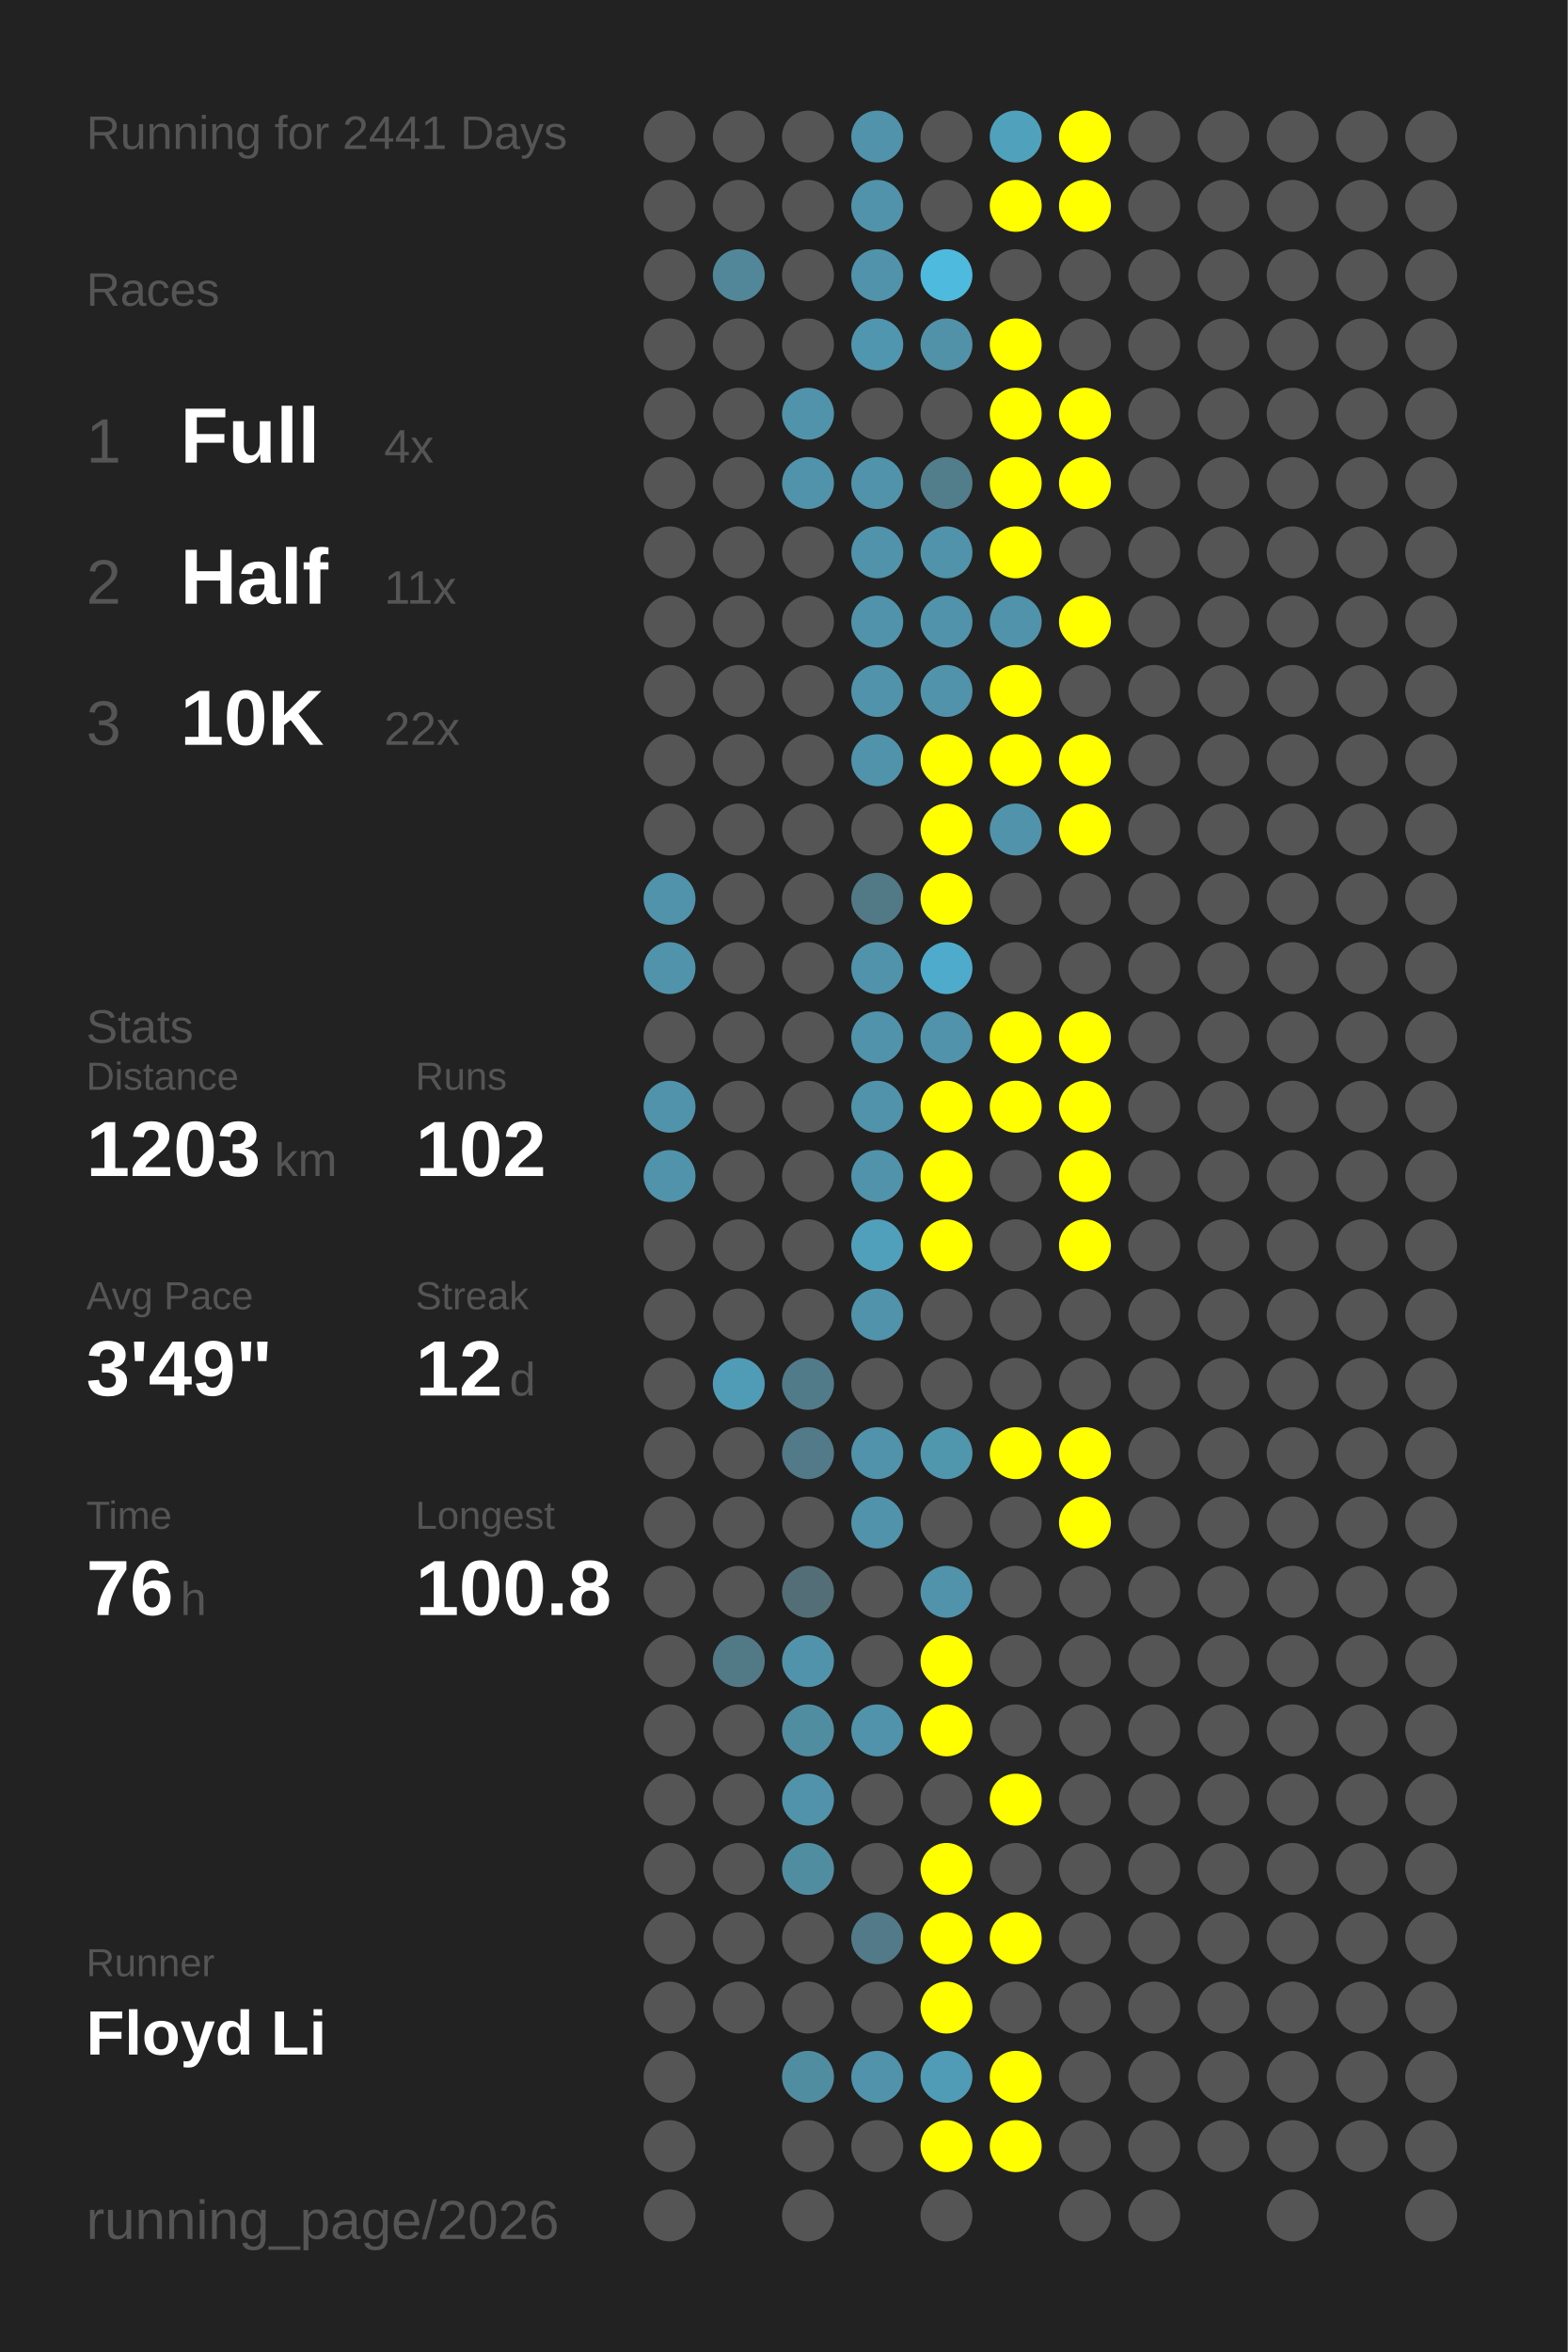
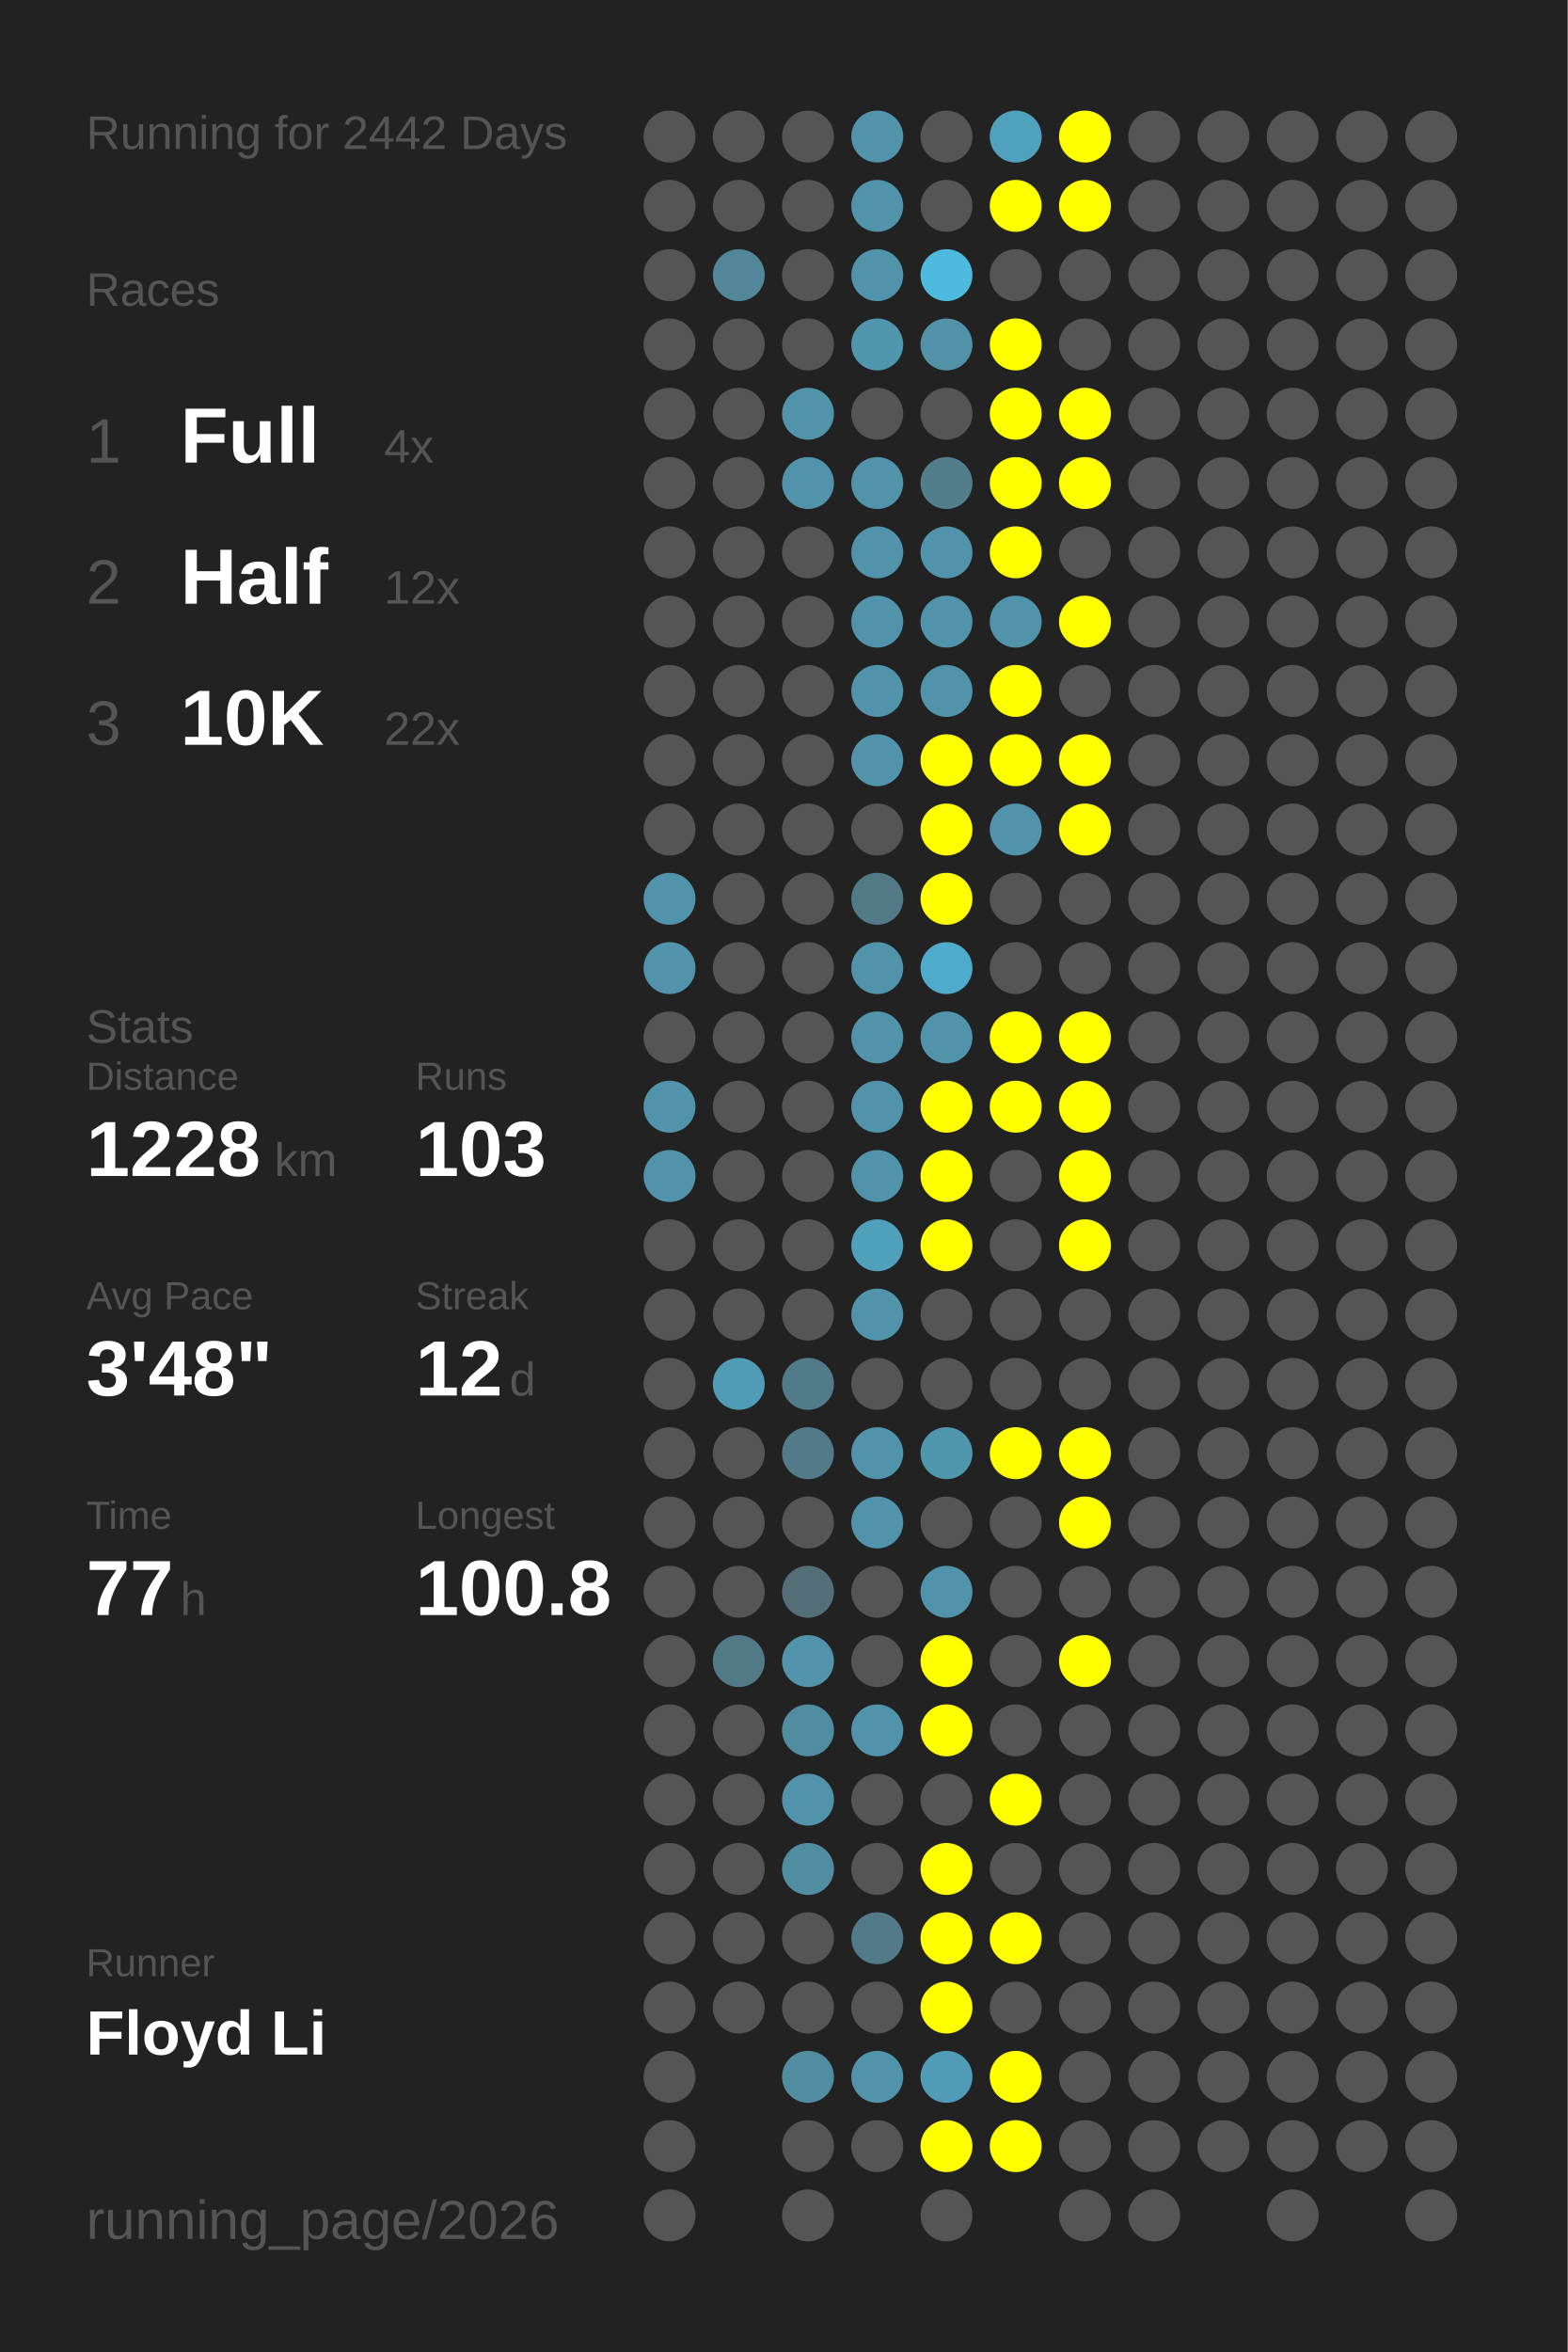
<svg xmlns="http://www.w3.org/2000/svg" baseProfile="full" height="300mm" version="1.1" viewBox="0,0,200,300" width="200mm">
  <defs />
  <rect fill="#222222" height="300" width="200" x="0" y="0" />
-   <text fill="#555555" style="font-size:6px; font-family:Arial;" x="11" y="19">Running for 2441 Days</text>
+   <text fill="#555555" style="font-size:6px; font-family:Arial;" x="11" y="19">Running for 2442 Days</text>
  <text fill="#555555" style="font-size:6px; font-family:Arial;" x="11" y="39">Races</text>
  <text fill="#555555" style="font-size:8px; font-family:Arial;" x="11" y="59">1</text>
  <text fill="#FFFFFF" style="font-size:10px; font-family:Arial; font-weight:bold;" x="23" y="59">Full</text>
  <text fill="#555555" style="font-size:6px; font-family:Arial;" x="49" y="59">4x</text>
  <text fill="#555555" style="font-size:8px; font-family:Arial;" x="11" y="77">2</text>
  <text fill="#FFFFFF" style="font-size:10px; font-family:Arial; font-weight:bold;" x="23" y="77">Half</text>
-   <text fill="#555555" style="font-size:6px; font-family:Arial;" x="49" y="77">11x</text>
+   <text fill="#555555" style="font-size:6px; font-family:Arial;" x="49" y="77">12x</text>
  <text fill="#555555" style="font-size:8px; font-family:Arial;" x="11" y="95">3</text>
  <text fill="#FFFFFF" style="font-size:10px; font-family:Arial; font-weight:bold;" x="23" y="95">10K</text>
  <text fill="#555555" style="font-size:6px; font-family:Arial;" x="49" y="95">22x</text>
  <text fill="#555555" style="font-size:6px; font-family:Arial;" x="11" y="133">Stats</text>
  <text fill="#555555" style="font-size:5px; font-family:Arial;" x="11" y="139">Distance</text>
-   <text fill="#FFFFFF" style="font-size:10px; font-family:Arial; font-weight:bold;" x="11" y="150">1203</text>
+   <text fill="#FFFFFF" style="font-size:10px; font-family:Arial; font-weight:bold;" x="11" y="150">1228</text>
  <text fill="#555555" style="font-size:6px; font-family:Arial;" x="35" y="150">km</text>
  <text fill="#555555" style="font-size:5px; font-family:Arial;" x="53" y="139">Runs</text>
-   <text fill="#FFFFFF" style="font-size:10px; font-family:Arial; font-weight:bold;" x="53" y="150">102</text>
+   <text fill="#FFFFFF" style="font-size:10px; font-family:Arial; font-weight:bold;" x="53" y="150">103</text>
  <text fill="#555555" style="font-size:5px; font-family:Arial;" x="11" y="167">Avg Pace</text>
-   <text fill="#FFFFFF" style="font-size:10px; font-family:Arial; font-weight:bold;" x="11" y="178">3'49"</text>
+   <text fill="#FFFFFF" style="font-size:10px; font-family:Arial; font-weight:bold;" x="11" y="178">3'48"</text>
  <text fill="#555555" style="font-size:5px; font-family:Arial;" x="53" y="167">Streak</text>
  <text fill="#FFFFFF" style="font-size:10px; font-family:Arial; font-weight:bold;" x="53" y="178">12</text>
  <text fill="#555555" style="font-size:6px; font-family:Arial;" x="65" y="178">d</text>
  <text fill="#555555" style="font-size:5px; font-family:Arial;" x="11" y="195">Time</text>
-   <text fill="#FFFFFF" style="font-size:10px; font-family:Arial; font-weight:bold;" x="11" y="206">76</text>
+   <text fill="#FFFFFF" style="font-size:10px; font-family:Arial; font-weight:bold;" x="11" y="206">77</text>
  <text fill="#555555" style="font-size:6px; font-family:Arial;" x="23" y="206">h</text>
  <text fill="#555555" style="font-size:5px; font-family:Arial;" x="53" y="195">Longest</text>
  <text fill="#FFFFFF" style="font-size:10px; font-family:Arial; font-weight:bold;" x="53" y="206">100.8</text>
  <text fill="#555555" style="font-size:5px; font-family:Arial;" x="11" y="252.065">Runner</text>
  <text fill="#FFFFFF" style="font-size:8px; font-family:Arial; font-weight:bold;" x="11" y="262.065">Floyd Li</text>
  <text fill="#555555" style="font-size:7px; font-family:Arial;" x="11" y="285.581">running_page/2026</text>
  <circle cx="85.417" cy="17.419" fill="#555555" r="3.312" />
  <circle cx="85.417" cy="26.258" fill="#555555" r="3.312" />
  <circle cx="85.417" cy="35.097" fill="#555555" r="3.312" />
  <circle cx="85.417" cy="43.935" fill="#555555" r="3.312" />
  <circle cx="85.417" cy="52.774" fill="#555555" r="3.312" />
  <circle cx="85.417" cy="61.613" fill="#555555" r="3.312" />
  <circle cx="85.417" cy="70.452" fill="#555555" r="3.312" />
  <circle cx="85.417" cy="79.29" fill="#555555" r="3.312" />
  <circle cx="85.417" cy="88.129" fill="#555555" r="3.312" />
  <circle cx="85.417" cy="96.968" fill="#555555" r="3.312" />
  <circle cx="85.417" cy="105.806" fill="#555555" r="3.312" />
  <circle cx="85.417" cy="114.645" fill="#5093aa" r="3.312" />
  <circle cx="85.417" cy="123.484" fill="#5093aa" r="3.312" />
  <circle cx="85.417" cy="132.323" fill="#555555" r="3.312" />
  <circle cx="85.417" cy="141.161" fill="#5093aa" r="3.312" />
  <circle cx="85.417" cy="150" fill="#5093aa" r="3.312" />
  <circle cx="85.417" cy="158.839" fill="#555555" r="3.312" />
  <circle cx="85.417" cy="167.677" fill="#555555" r="3.312" />
  <circle cx="85.417" cy="176.516" fill="#555555" r="3.312" />
  <circle cx="85.417" cy="185.355" fill="#555555" r="3.312" />
  <circle cx="85.417" cy="194.194" fill="#555555" r="3.312" />
  <circle cx="85.417" cy="203.032" fill="#555555" r="3.312" />
  <circle cx="85.417" cy="211.871" fill="#555555" r="3.312" />
  <circle cx="85.417" cy="220.71" fill="#555555" r="3.312" />
  <circle cx="85.417" cy="229.548" fill="#555555" r="3.312" />
  <circle cx="85.417" cy="238.387" fill="#555555" r="3.312" />
  <circle cx="85.417" cy="247.226" fill="#555555" r="3.312" />
  <circle cx="85.417" cy="256.065" fill="#555555" r="3.312" />
  <circle cx="85.417" cy="264.903" fill="#555555" r="3.312" />
  <circle cx="85.417" cy="273.742" fill="#555555" r="3.312" />
  <circle cx="85.417" cy="282.581" fill="#555555" r="3.312" />
  <circle cx="94.25" cy="17.419" fill="#555555" r="3.312" />
  <circle cx="94.25" cy="26.258" fill="#555555" r="3.312" />
  <circle cx="94.25" cy="35.097" fill="#518799" r="3.312" />
  <circle cx="94.25" cy="43.935" fill="#555555" r="3.312" />
  <circle cx="94.25" cy="52.774" fill="#555555" r="3.312" />
  <circle cx="94.25" cy="61.613" fill="#555555" r="3.312" />
  <circle cx="94.25" cy="70.452" fill="#555555" r="3.312" />
  <circle cx="94.25" cy="79.29" fill="#555555" r="3.312" />
  <circle cx="94.25" cy="88.129" fill="#555555" r="3.312" />
  <circle cx="94.25" cy="96.968" fill="#555555" r="3.312" />
  <circle cx="94.25" cy="105.806" fill="#555555" r="3.312" />
  <circle cx="94.25" cy="114.645" fill="#555555" r="3.312" />
  <circle cx="94.25" cy="123.484" fill="#555555" r="3.312" />
  <circle cx="94.25" cy="132.323" fill="#555555" r="3.312" />
  <circle cx="94.25" cy="141.161" fill="#555555" r="3.312" />
  <circle cx="94.25" cy="150" fill="#555555" r="3.312" />
  <circle cx="94.25" cy="158.839" fill="#555555" r="3.312" />
  <circle cx="94.25" cy="167.677" fill="#555555" r="3.312" />
  <circle cx="94.25" cy="176.516" fill="#509cb6" r="3.312" />
  <circle cx="94.25" cy="185.355" fill="#555555" r="3.312" />
  <circle cx="94.25" cy="194.194" fill="#555555" r="3.312" />
  <circle cx="94.25" cy="203.032" fill="#555555" r="3.312" />
  <circle cx="94.25" cy="211.871" fill="#527986" r="3.312" />
  <circle cx="94.25" cy="220.71" fill="#555555" r="3.312" />
  <circle cx="94.25" cy="229.548" fill="#555555" r="3.312" />
  <circle cx="94.25" cy="238.387" fill="#555555" r="3.312" />
  <circle cx="94.25" cy="247.226" fill="#555555" r="3.312" />
  <circle cx="94.25" cy="256.065" fill="#555555" r="3.312" />
  <circle cx="103.083" cy="17.419" fill="#555555" r="3.312" />
  <circle cx="103.083" cy="26.258" fill="#555555" r="3.312" />
  <circle cx="103.083" cy="35.097" fill="#555555" r="3.312" />
  <circle cx="103.083" cy="43.935" fill="#555555" r="3.312" />
  <circle cx="103.083" cy="52.774" fill="#5093aa" r="3.312" />
  <circle cx="103.083" cy="61.613" fill="#5093aa" r="3.312" />
  <circle cx="103.083" cy="70.452" fill="#555555" r="3.312" />
  <circle cx="103.083" cy="79.29" fill="#555555" r="3.312" />
  <circle cx="103.083" cy="88.129" fill="#555555" r="3.312" />
  <circle cx="103.083" cy="96.968" fill="#555555" r="3.312" />
  <circle cx="103.083" cy="105.806" fill="#555555" r="3.312" />
  <circle cx="103.083" cy="114.645" fill="#555555" r="3.312" />
  <circle cx="103.083" cy="123.484" fill="#555555" r="3.312" />
  <circle cx="103.083" cy="132.323" fill="#555555" r="3.312" />
  <circle cx="103.083" cy="141.161" fill="#555555" r="3.312" />
  <circle cx="103.083" cy="150" fill="#555555" r="3.312" />
  <circle cx="103.083" cy="158.839" fill="#555555" r="3.312" />
  <circle cx="103.083" cy="167.677" fill="#555555" r="3.312" />
  <circle cx="103.083" cy="176.516" fill="#527b8a" r="3.312" />
  <circle cx="103.083" cy="185.355" fill="#527a88" r="3.312" />
  <circle cx="103.083" cy="194.194" fill="#555555" r="3.312" />
  <circle cx="103.083" cy="203.032" fill="#536e77" r="3.312" />
  <circle cx="103.083" cy="211.871" fill="#5093aa" r="3.312" />
  <circle cx="103.083" cy="220.71" fill="#518da1" r="3.312" />
  <circle cx="103.083" cy="229.548" fill="#5093aa" r="3.312" />
  <circle cx="103.083" cy="238.387" fill="#518da1" r="3.312" />
  <circle cx="103.083" cy="247.226" fill="#555555" r="3.312" />
  <circle cx="103.083" cy="256.065" fill="#555555" r="3.312" />
  <circle cx="103.083" cy="264.903" fill="#518da1" r="3.312" />
  <circle cx="103.083" cy="273.742" fill="#555555" r="3.312" />
  <circle cx="103.083" cy="282.581" fill="#555555" r="3.312" />
  <circle cx="111.917" cy="17.419" fill="#5093aa" r="3.312" />
  <circle cx="111.917" cy="26.258" fill="#5093aa" r="3.312" />
  <circle cx="111.917" cy="35.097" fill="#5093aa" r="3.312" />
  <circle cx="111.917" cy="43.935" fill="#5096ae" r="3.312" />
  <circle cx="111.917" cy="52.774" fill="#555555" r="3.312" />
  <circle cx="111.917" cy="61.613" fill="#5093aa" r="3.312" />
  <circle cx="111.917" cy="70.452" fill="#5093aa" r="3.312" />
  <circle cx="111.917" cy="79.29" fill="#5093aa" r="3.312" />
  <circle cx="111.917" cy="88.129" fill="#5093aa" r="3.312" />
  <circle cx="111.917" cy="96.968" fill="#5093aa" r="3.312" />
  <circle cx="111.917" cy="105.806" fill="#555555" r="3.312" />
  <circle cx="111.917" cy="114.645" fill="#527986" r="3.312" />
  <circle cx="111.917" cy="123.484" fill="#5093aa" r="3.312" />
  <circle cx="111.917" cy="132.323" fill="#5093aa" r="3.312" />
  <circle cx="111.917" cy="141.161" fill="#5093aa" r="3.312" />
  <circle cx="111.917" cy="150" fill="#5093aa" r="3.312" />
  <circle cx="111.917" cy="158.839" fill="#50a0bb" r="3.312" />
  <circle cx="111.917" cy="167.677" fill="#5093aa" r="3.312" />
  <circle cx="111.917" cy="176.516" fill="#555555" r="3.312" />
  <circle cx="111.917" cy="185.355" fill="#5093aa" r="3.312" />
  <circle cx="111.917" cy="194.194" fill="#5093aa" r="3.312" />
  <circle cx="111.917" cy="203.032" fill="#555555" r="3.312" />
  <circle cx="111.917" cy="211.871" fill="#555555" r="3.312" />
  <circle cx="111.917" cy="220.71" fill="#5093aa" r="3.312" />
  <circle cx="111.917" cy="229.548" fill="#555555" r="3.312" />
  <circle cx="111.917" cy="238.387" fill="#555555" r="3.312" />
  <circle cx="111.917" cy="247.226" fill="#527a88" r="3.312" />
  <circle cx="111.917" cy="256.065" fill="#555555" r="3.312" />
  <circle cx="111.917" cy="264.903" fill="#5093aa" r="3.312" />
  <circle cx="111.917" cy="273.742" fill="#555555" r="3.312" />
  <circle cx="120.75" cy="17.419" fill="#555555" r="3.312" />
  <circle cx="120.75" cy="26.258" fill="#555555" r="3.312" />
  <circle cx="120.75" cy="35.097" fill="#4ebade" r="3.312" />
  <circle cx="120.75" cy="43.935" fill="#5192a8" r="3.312" />
  <circle cx="120.75" cy="52.774" fill="#555555" r="3.312" />
  <circle cx="120.75" cy="61.613" fill="#527d8b" r="3.312" />
  <circle cx="120.75" cy="70.452" fill="#5093aa" r="3.312" />
  <circle cx="120.75" cy="79.29" fill="#5093aa" r="3.312" />
  <circle cx="120.75" cy="88.129" fill="#5093aa" r="3.312" />
  <circle cx="120.75" cy="96.968" fill="#FFFF00" r="3.312" />
  <circle cx="120.75" cy="105.806" fill="#FFFF00" r="3.312" />
  <circle cx="120.75" cy="114.645" fill="#FFFF00" r="3.312" />
  <circle cx="120.75" cy="123.484" fill="#4fabcb" r="3.312" />
  <circle cx="120.75" cy="132.323" fill="#5093aa" r="3.312" />
  <circle cx="120.75" cy="141.161" fill="#FFFF00" r="3.312" />
  <circle cx="120.75" cy="150" fill="#FFFF00" r="3.312" />
  <circle cx="120.75" cy="158.839" fill="#FFFF00" r="3.312" />
  <circle cx="120.75" cy="167.677" fill="#555555" r="3.312" />
  <circle cx="120.75" cy="176.516" fill="#555555" r="3.312" />
  <circle cx="120.75" cy="185.355" fill="#5096ad" r="3.312" />
  <circle cx="120.75" cy="194.194" fill="#555555" r="3.312" />
  <circle cx="120.75" cy="203.032" fill="#5093aa" r="3.312" />
  <circle cx="120.75" cy="211.871" fill="#FFFF00" r="3.312" />
  <circle cx="120.75" cy="220.71" fill="#FFFF00" r="3.312" />
  <circle cx="120.75" cy="229.548" fill="#555555" r="3.312" />
  <circle cx="120.75" cy="238.387" fill="#FFFF00" r="3.312" />
  <circle cx="120.75" cy="247.226" fill="#FFFF00" r="3.312" />
  <circle cx="120.75" cy="256.065" fill="#FFFF00" r="3.312" />
  <circle cx="120.75" cy="264.903" fill="#509bb5" r="3.312" />
  <circle cx="120.75" cy="273.742" fill="#FFFF00" r="3.312" />
  <circle cx="120.75" cy="282.581" fill="#555555" r="3.312" />
  <circle cx="129.583" cy="17.419" fill="#50a1bc" r="3.312" />
  <circle cx="129.583" cy="26.258" fill="#FFFF00" r="3.312" />
  <circle cx="129.583" cy="35.097" fill="#555555" r="3.312" />
  <circle cx="129.583" cy="43.935" fill="#FFFF00" r="3.312" />
  <circle cx="129.583" cy="52.774" fill="#FFFF00" r="3.312" />
  <circle cx="129.583" cy="61.613" fill="#FFFF00" r="3.312" />
  <circle cx="129.583" cy="70.452" fill="#FFFF00" r="3.312" />
  <circle cx="129.583" cy="79.29" fill="#5093aa" r="3.312" />
  <circle cx="129.583" cy="88.129" fill="#FFFF00" r="3.312" />
  <circle cx="129.583" cy="96.968" fill="#FFFF00" r="3.312" />
  <circle cx="129.583" cy="105.806" fill="#5093aa" r="3.312" />
  <circle cx="129.583" cy="114.645" fill="#555555" r="3.312" />
  <circle cx="129.583" cy="123.484" fill="#555555" r="3.312" />
  <circle cx="129.583" cy="132.323" fill="#FFFF00" r="3.312" />
  <circle cx="129.583" cy="141.161" fill="#FFFF00" r="3.312" />
  <circle cx="129.583" cy="150" fill="#555555" r="3.312" />
  <circle cx="129.583" cy="158.839" fill="#555555" r="3.312" />
  <circle cx="129.583" cy="167.677" fill="#555555" r="3.312" />
  <circle cx="129.583" cy="176.516" fill="#555555" r="3.312" />
  <circle cx="129.583" cy="185.355" fill="#FFFF00" r="3.312" />
  <circle cx="129.583" cy="194.194" fill="#555555" r="3.312" />
  <circle cx="129.583" cy="203.032" fill="#555555" r="3.312" />
  <circle cx="129.583" cy="211.871" fill="#555555" r="3.312" />
  <circle cx="129.583" cy="220.71" fill="#555555" r="3.312" />
  <circle cx="129.583" cy="229.548" fill="#FFFF00" r="3.312" />
  <circle cx="129.583" cy="238.387" fill="#555555" r="3.312" />
  <circle cx="129.583" cy="247.226" fill="#FFFF00" r="3.312" />
  <circle cx="129.583" cy="256.065" fill="#555555" r="3.312" />
  <circle cx="129.583" cy="264.903" fill="#FFFF00" r="3.312" />
  <circle cx="129.583" cy="273.742" fill="#FFFF00" r="3.312" />
  <circle cx="138.417" cy="17.419" fill="#FFFF00" r="3.312" />
  <circle cx="138.417" cy="26.258" fill="#FFFF00" r="3.312" />
  <circle cx="138.417" cy="35.097" fill="#555555" r="3.312" />
  <circle cx="138.417" cy="43.935" fill="#555555" r="3.312" />
  <circle cx="138.417" cy="52.774" fill="#FFFF00" r="3.312" />
  <circle cx="138.417" cy="61.613" fill="#FFFF00" r="3.312" />
  <circle cx="138.417" cy="70.452" fill="#555555" r="3.312" />
  <circle cx="138.417" cy="79.29" fill="#FFFF00" r="3.312" />
  <circle cx="138.417" cy="88.129" fill="#555555" r="3.312" />
  <circle cx="138.417" cy="96.968" fill="#FFFF00" r="3.312" />
  <circle cx="138.417" cy="105.806" fill="#FFFF00" r="3.312" />
  <circle cx="138.417" cy="114.645" fill="#555555" r="3.312" />
  <circle cx="138.417" cy="123.484" fill="#555555" r="3.312" />
  <circle cx="138.417" cy="132.323" fill="#FFFF00" r="3.312" />
  <circle cx="138.417" cy="141.161" fill="#FFFF00" r="3.312" />
  <circle cx="138.417" cy="150" fill="#FFFF00" r="3.312" />
  <circle cx="138.417" cy="158.839" fill="#FFFF00" r="3.312" />
  <circle cx="138.417" cy="167.677" fill="#555555" r="3.312" />
  <circle cx="138.417" cy="176.516" fill="#555555" r="3.312" />
  <circle cx="138.417" cy="185.355" fill="#FFFF00" r="3.312" />
  <circle cx="138.417" cy="194.194" fill="#FFFF00" r="3.312" />
  <circle cx="138.417" cy="203.032" fill="#555555" r="3.312" />
-   <circle cx="138.417" cy="211.871" fill="#555555" r="3.312" />
+   <circle cx="138.417" cy="211.871" fill="#FFFF00" r="3.312" />
  <circle cx="138.417" cy="220.71" fill="#555555" r="3.312" />
  <circle cx="138.417" cy="229.548" fill="#555555" r="3.312" />
  <circle cx="138.417" cy="238.387" fill="#555555" r="3.312" />
  <circle cx="138.417" cy="247.226" fill="#555555" r="3.312" />
  <circle cx="138.417" cy="256.065" fill="#555555" r="3.312" />
  <circle cx="138.417" cy="264.903" fill="#555555" r="3.312" />
  <circle cx="138.417" cy="273.742" fill="#555555" r="3.312" />
  <circle cx="138.417" cy="282.581" fill="#555555" r="3.312" />
  <circle cx="147.25" cy="17.419" fill="#555555" r="3.312" />
  <circle cx="147.25" cy="26.258" fill="#555555" r="3.312" />
  <circle cx="147.25" cy="35.097" fill="#555555" r="3.312" />
  <circle cx="147.25" cy="43.935" fill="#555555" r="3.312" />
  <circle cx="147.25" cy="52.774" fill="#555555" r="3.312" />
  <circle cx="147.25" cy="61.613" fill="#555555" r="3.312" />
  <circle cx="147.25" cy="70.452" fill="#555555" r="3.312" />
  <circle cx="147.25" cy="79.29" fill="#555555" r="3.312" />
  <circle cx="147.25" cy="88.129" fill="#555555" r="3.312" />
  <circle cx="147.25" cy="96.968" fill="#555555" r="3.312" />
  <circle cx="147.25" cy="105.806" fill="#555555" r="3.312" />
  <circle cx="147.25" cy="114.645" fill="#555555" r="3.312" />
  <circle cx="147.25" cy="123.484" fill="#555555" r="3.312" />
  <circle cx="147.25" cy="132.323" fill="#555555" r="3.312" />
  <circle cx="147.25" cy="141.161" fill="#555555" r="3.312" />
  <circle cx="147.25" cy="150" fill="#555555" r="3.312" />
  <circle cx="147.25" cy="158.839" fill="#555555" r="3.312" />
  <circle cx="147.25" cy="167.677" fill="#555555" r="3.312" />
  <circle cx="147.25" cy="176.516" fill="#555555" r="3.312" />
  <circle cx="147.25" cy="185.355" fill="#555555" r="3.312" />
  <circle cx="147.25" cy="194.194" fill="#555555" r="3.312" />
  <circle cx="147.25" cy="203.032" fill="#555555" r="3.312" />
  <circle cx="147.25" cy="211.871" fill="#555555" r="3.312" />
  <circle cx="147.25" cy="220.71" fill="#555555" r="3.312" />
  <circle cx="147.25" cy="229.548" fill="#555555" r="3.312" />
  <circle cx="147.25" cy="238.387" fill="#555555" r="3.312" />
  <circle cx="147.25" cy="247.226" fill="#555555" r="3.312" />
  <circle cx="147.25" cy="256.065" fill="#555555" r="3.312" />
  <circle cx="147.25" cy="264.903" fill="#555555" r="3.312" />
  <circle cx="147.25" cy="273.742" fill="#555555" r="3.312" />
  <circle cx="147.25" cy="282.581" fill="#555555" r="3.312" />
  <circle cx="156.083" cy="17.419" fill="#555555" r="3.312" />
  <circle cx="156.083" cy="26.258" fill="#555555" r="3.312" />
  <circle cx="156.083" cy="35.097" fill="#555555" r="3.312" />
  <circle cx="156.083" cy="43.935" fill="#555555" r="3.312" />
  <circle cx="156.083" cy="52.774" fill="#555555" r="3.312" />
  <circle cx="156.083" cy="61.613" fill="#555555" r="3.312" />
  <circle cx="156.083" cy="70.452" fill="#555555" r="3.312" />
  <circle cx="156.083" cy="79.29" fill="#555555" r="3.312" />
  <circle cx="156.083" cy="88.129" fill="#555555" r="3.312" />
  <circle cx="156.083" cy="96.968" fill="#555555" r="3.312" />
  <circle cx="156.083" cy="105.806" fill="#555555" r="3.312" />
  <circle cx="156.083" cy="114.645" fill="#555555" r="3.312" />
  <circle cx="156.083" cy="123.484" fill="#555555" r="3.312" />
  <circle cx="156.083" cy="132.323" fill="#555555" r="3.312" />
  <circle cx="156.083" cy="141.161" fill="#555555" r="3.312" />
  <circle cx="156.083" cy="150" fill="#555555" r="3.312" />
  <circle cx="156.083" cy="158.839" fill="#555555" r="3.312" />
  <circle cx="156.083" cy="167.677" fill="#555555" r="3.312" />
  <circle cx="156.083" cy="176.516" fill="#555555" r="3.312" />
  <circle cx="156.083" cy="185.355" fill="#555555" r="3.312" />
  <circle cx="156.083" cy="194.194" fill="#555555" r="3.312" />
  <circle cx="156.083" cy="203.032" fill="#555555" r="3.312" />
  <circle cx="156.083" cy="211.871" fill="#555555" r="3.312" />
  <circle cx="156.083" cy="220.71" fill="#555555" r="3.312" />
  <circle cx="156.083" cy="229.548" fill="#555555" r="3.312" />
  <circle cx="156.083" cy="238.387" fill="#555555" r="3.312" />
  <circle cx="156.083" cy="247.226" fill="#555555" r="3.312" />
  <circle cx="156.083" cy="256.065" fill="#555555" r="3.312" />
  <circle cx="156.083" cy="264.903" fill="#555555" r="3.312" />
  <circle cx="156.083" cy="273.742" fill="#555555" r="3.312" />
  <circle cx="164.917" cy="17.419" fill="#555555" r="3.312" />
  <circle cx="164.917" cy="26.258" fill="#555555" r="3.312" />
  <circle cx="164.917" cy="35.097" fill="#555555" r="3.312" />
  <circle cx="164.917" cy="43.935" fill="#555555" r="3.312" />
  <circle cx="164.917" cy="52.774" fill="#555555" r="3.312" />
  <circle cx="164.917" cy="61.613" fill="#555555" r="3.312" />
  <circle cx="164.917" cy="70.452" fill="#555555" r="3.312" />
  <circle cx="164.917" cy="79.29" fill="#555555" r="3.312" />
  <circle cx="164.917" cy="88.129" fill="#555555" r="3.312" />
  <circle cx="164.917" cy="96.968" fill="#555555" r="3.312" />
  <circle cx="164.917" cy="105.806" fill="#555555" r="3.312" />
  <circle cx="164.917" cy="114.645" fill="#555555" r="3.312" />
  <circle cx="164.917" cy="123.484" fill="#555555" r="3.312" />
  <circle cx="164.917" cy="132.323" fill="#555555" r="3.312" />
  <circle cx="164.917" cy="141.161" fill="#555555" r="3.312" />
  <circle cx="164.917" cy="150" fill="#555555" r="3.312" />
  <circle cx="164.917" cy="158.839" fill="#555555" r="3.312" />
  <circle cx="164.917" cy="167.677" fill="#555555" r="3.312" />
  <circle cx="164.917" cy="176.516" fill="#555555" r="3.312" />
  <circle cx="164.917" cy="185.355" fill="#555555" r="3.312" />
  <circle cx="164.917" cy="194.194" fill="#555555" r="3.312" />
  <circle cx="164.917" cy="203.032" fill="#555555" r="3.312" />
  <circle cx="164.917" cy="211.871" fill="#555555" r="3.312" />
  <circle cx="164.917" cy="220.71" fill="#555555" r="3.312" />
  <circle cx="164.917" cy="229.548" fill="#555555" r="3.312" />
  <circle cx="164.917" cy="238.387" fill="#555555" r="3.312" />
  <circle cx="164.917" cy="247.226" fill="#555555" r="3.312" />
  <circle cx="164.917" cy="256.065" fill="#555555" r="3.312" />
  <circle cx="164.917" cy="264.903" fill="#555555" r="3.312" />
  <circle cx="164.917" cy="273.742" fill="#555555" r="3.312" />
  <circle cx="164.917" cy="282.581" fill="#555555" r="3.312" />
  <circle cx="173.75" cy="17.419" fill="#555555" r="3.312" />
  <circle cx="173.75" cy="26.258" fill="#555555" r="3.312" />
  <circle cx="173.75" cy="35.097" fill="#555555" r="3.312" />
  <circle cx="173.75" cy="43.935" fill="#555555" r="3.312" />
  <circle cx="173.75" cy="52.774" fill="#555555" r="3.312" />
  <circle cx="173.75" cy="61.613" fill="#555555" r="3.312" />
  <circle cx="173.75" cy="70.452" fill="#555555" r="3.312" />
  <circle cx="173.75" cy="79.29" fill="#555555" r="3.312" />
  <circle cx="173.75" cy="88.129" fill="#555555" r="3.312" />
  <circle cx="173.75" cy="96.968" fill="#555555" r="3.312" />
  <circle cx="173.75" cy="105.806" fill="#555555" r="3.312" />
  <circle cx="173.75" cy="114.645" fill="#555555" r="3.312" />
  <circle cx="173.75" cy="123.484" fill="#555555" r="3.312" />
  <circle cx="173.75" cy="132.323" fill="#555555" r="3.312" />
  <circle cx="173.75" cy="141.161" fill="#555555" r="3.312" />
  <circle cx="173.75" cy="150" fill="#555555" r="3.312" />
  <circle cx="173.75" cy="158.839" fill="#555555" r="3.312" />
  <circle cx="173.75" cy="167.677" fill="#555555" r="3.312" />
  <circle cx="173.75" cy="176.516" fill="#555555" r="3.312" />
  <circle cx="173.75" cy="185.355" fill="#555555" r="3.312" />
  <circle cx="173.75" cy="194.194" fill="#555555" r="3.312" />
  <circle cx="173.75" cy="203.032" fill="#555555" r="3.312" />
  <circle cx="173.75" cy="211.871" fill="#555555" r="3.312" />
  <circle cx="173.75" cy="220.71" fill="#555555" r="3.312" />
  <circle cx="173.75" cy="229.548" fill="#555555" r="3.312" />
  <circle cx="173.75" cy="238.387" fill="#555555" r="3.312" />
  <circle cx="173.75" cy="247.226" fill="#555555" r="3.312" />
  <circle cx="173.75" cy="256.065" fill="#555555" r="3.312" />
  <circle cx="173.75" cy="264.903" fill="#555555" r="3.312" />
  <circle cx="173.75" cy="273.742" fill="#555555" r="3.312" />
  <circle cx="182.583" cy="17.419" fill="#555555" r="3.312" />
  <circle cx="182.583" cy="26.258" fill="#555555" r="3.312" />
  <circle cx="182.583" cy="35.097" fill="#555555" r="3.312" />
  <circle cx="182.583" cy="43.935" fill="#555555" r="3.312" />
  <circle cx="182.583" cy="52.774" fill="#555555" r="3.312" />
  <circle cx="182.583" cy="61.613" fill="#555555" r="3.312" />
  <circle cx="182.583" cy="70.452" fill="#555555" r="3.312" />
  <circle cx="182.583" cy="79.29" fill="#555555" r="3.312" />
  <circle cx="182.583" cy="88.129" fill="#555555" r="3.312" />
  <circle cx="182.583" cy="96.968" fill="#555555" r="3.312" />
  <circle cx="182.583" cy="105.806" fill="#555555" r="3.312" />
  <circle cx="182.583" cy="114.645" fill="#555555" r="3.312" />
  <circle cx="182.583" cy="123.484" fill="#555555" r="3.312" />
  <circle cx="182.583" cy="132.323" fill="#555555" r="3.312" />
  <circle cx="182.583" cy="141.161" fill="#555555" r="3.312" />
  <circle cx="182.583" cy="150" fill="#555555" r="3.312" />
  <circle cx="182.583" cy="158.839" fill="#555555" r="3.312" />
  <circle cx="182.583" cy="167.677" fill="#555555" r="3.312" />
  <circle cx="182.583" cy="176.516" fill="#555555" r="3.312" />
  <circle cx="182.583" cy="185.355" fill="#555555" r="3.312" />
  <circle cx="182.583" cy="194.194" fill="#555555" r="3.312" />
  <circle cx="182.583" cy="203.032" fill="#555555" r="3.312" />
  <circle cx="182.583" cy="211.871" fill="#555555" r="3.312" />
  <circle cx="182.583" cy="220.71" fill="#555555" r="3.312" />
  <circle cx="182.583" cy="229.548" fill="#555555" r="3.312" />
  <circle cx="182.583" cy="238.387" fill="#555555" r="3.312" />
  <circle cx="182.583" cy="247.226" fill="#555555" r="3.312" />
  <circle cx="182.583" cy="256.065" fill="#555555" r="3.312" />
  <circle cx="182.583" cy="264.903" fill="#555555" r="3.312" />
  <circle cx="182.583" cy="273.742" fill="#555555" r="3.312" />
  <circle cx="182.583" cy="282.581" fill="#555555" r="3.312" />
</svg>
